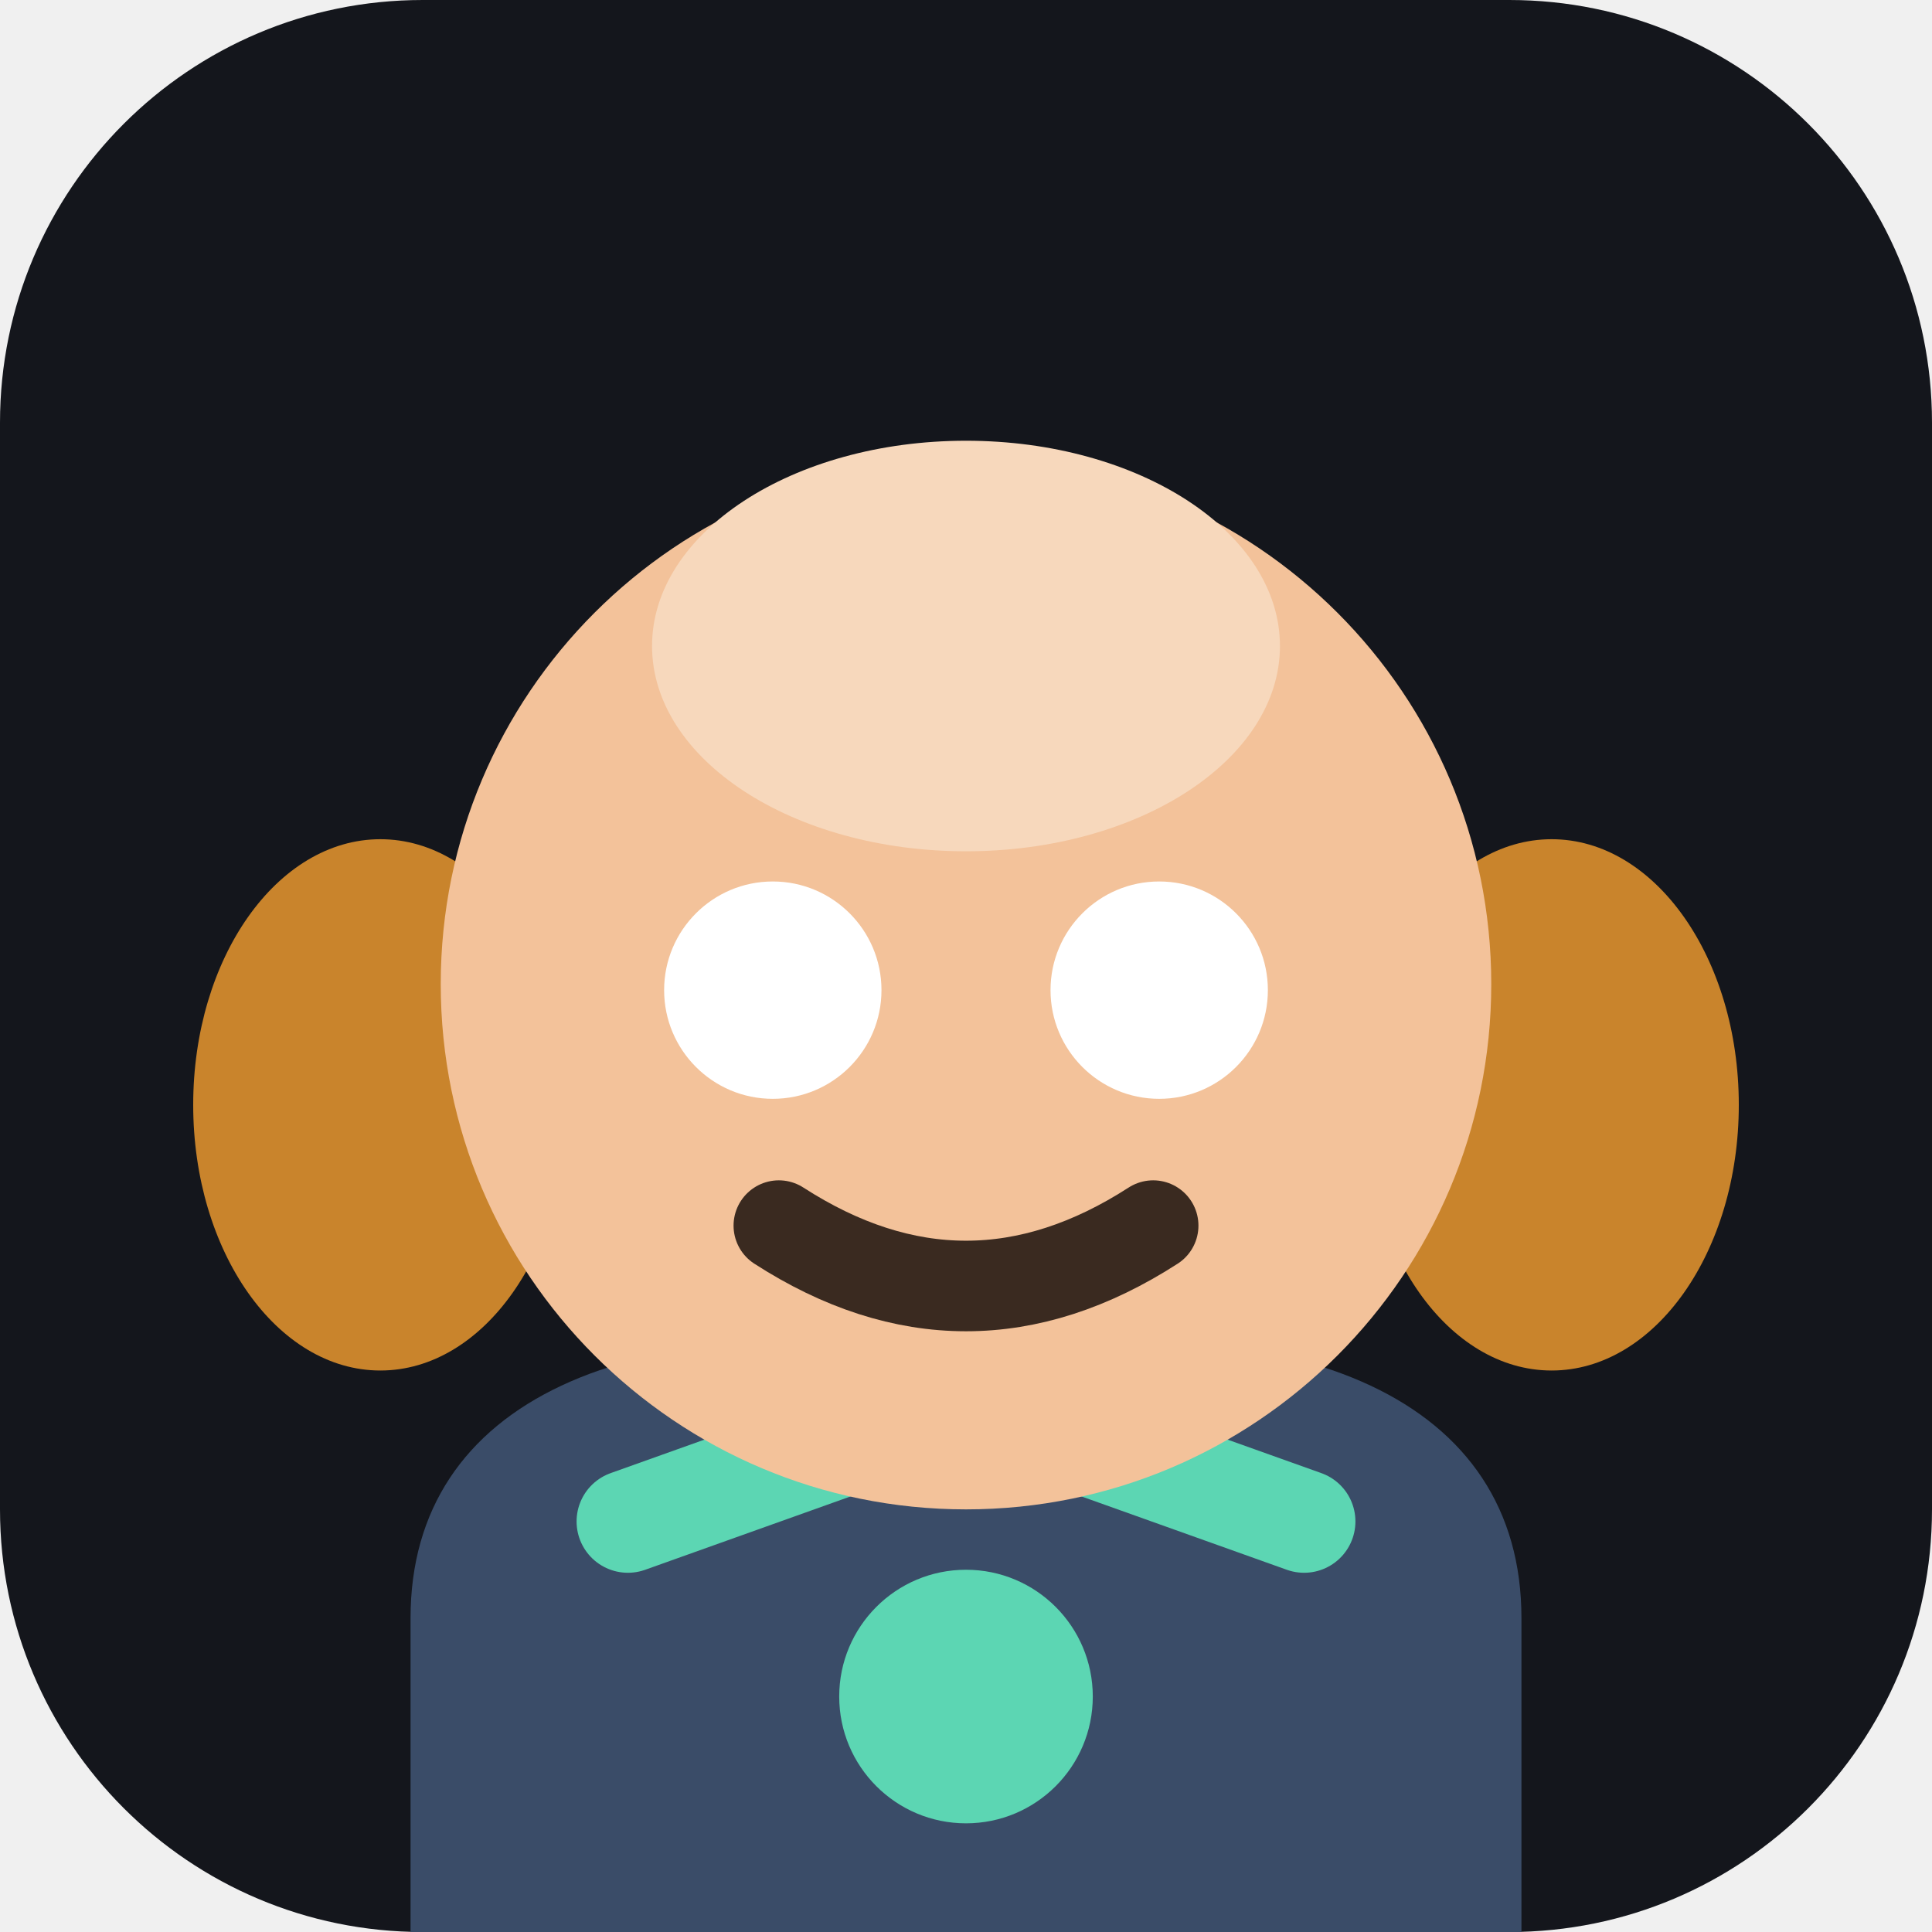
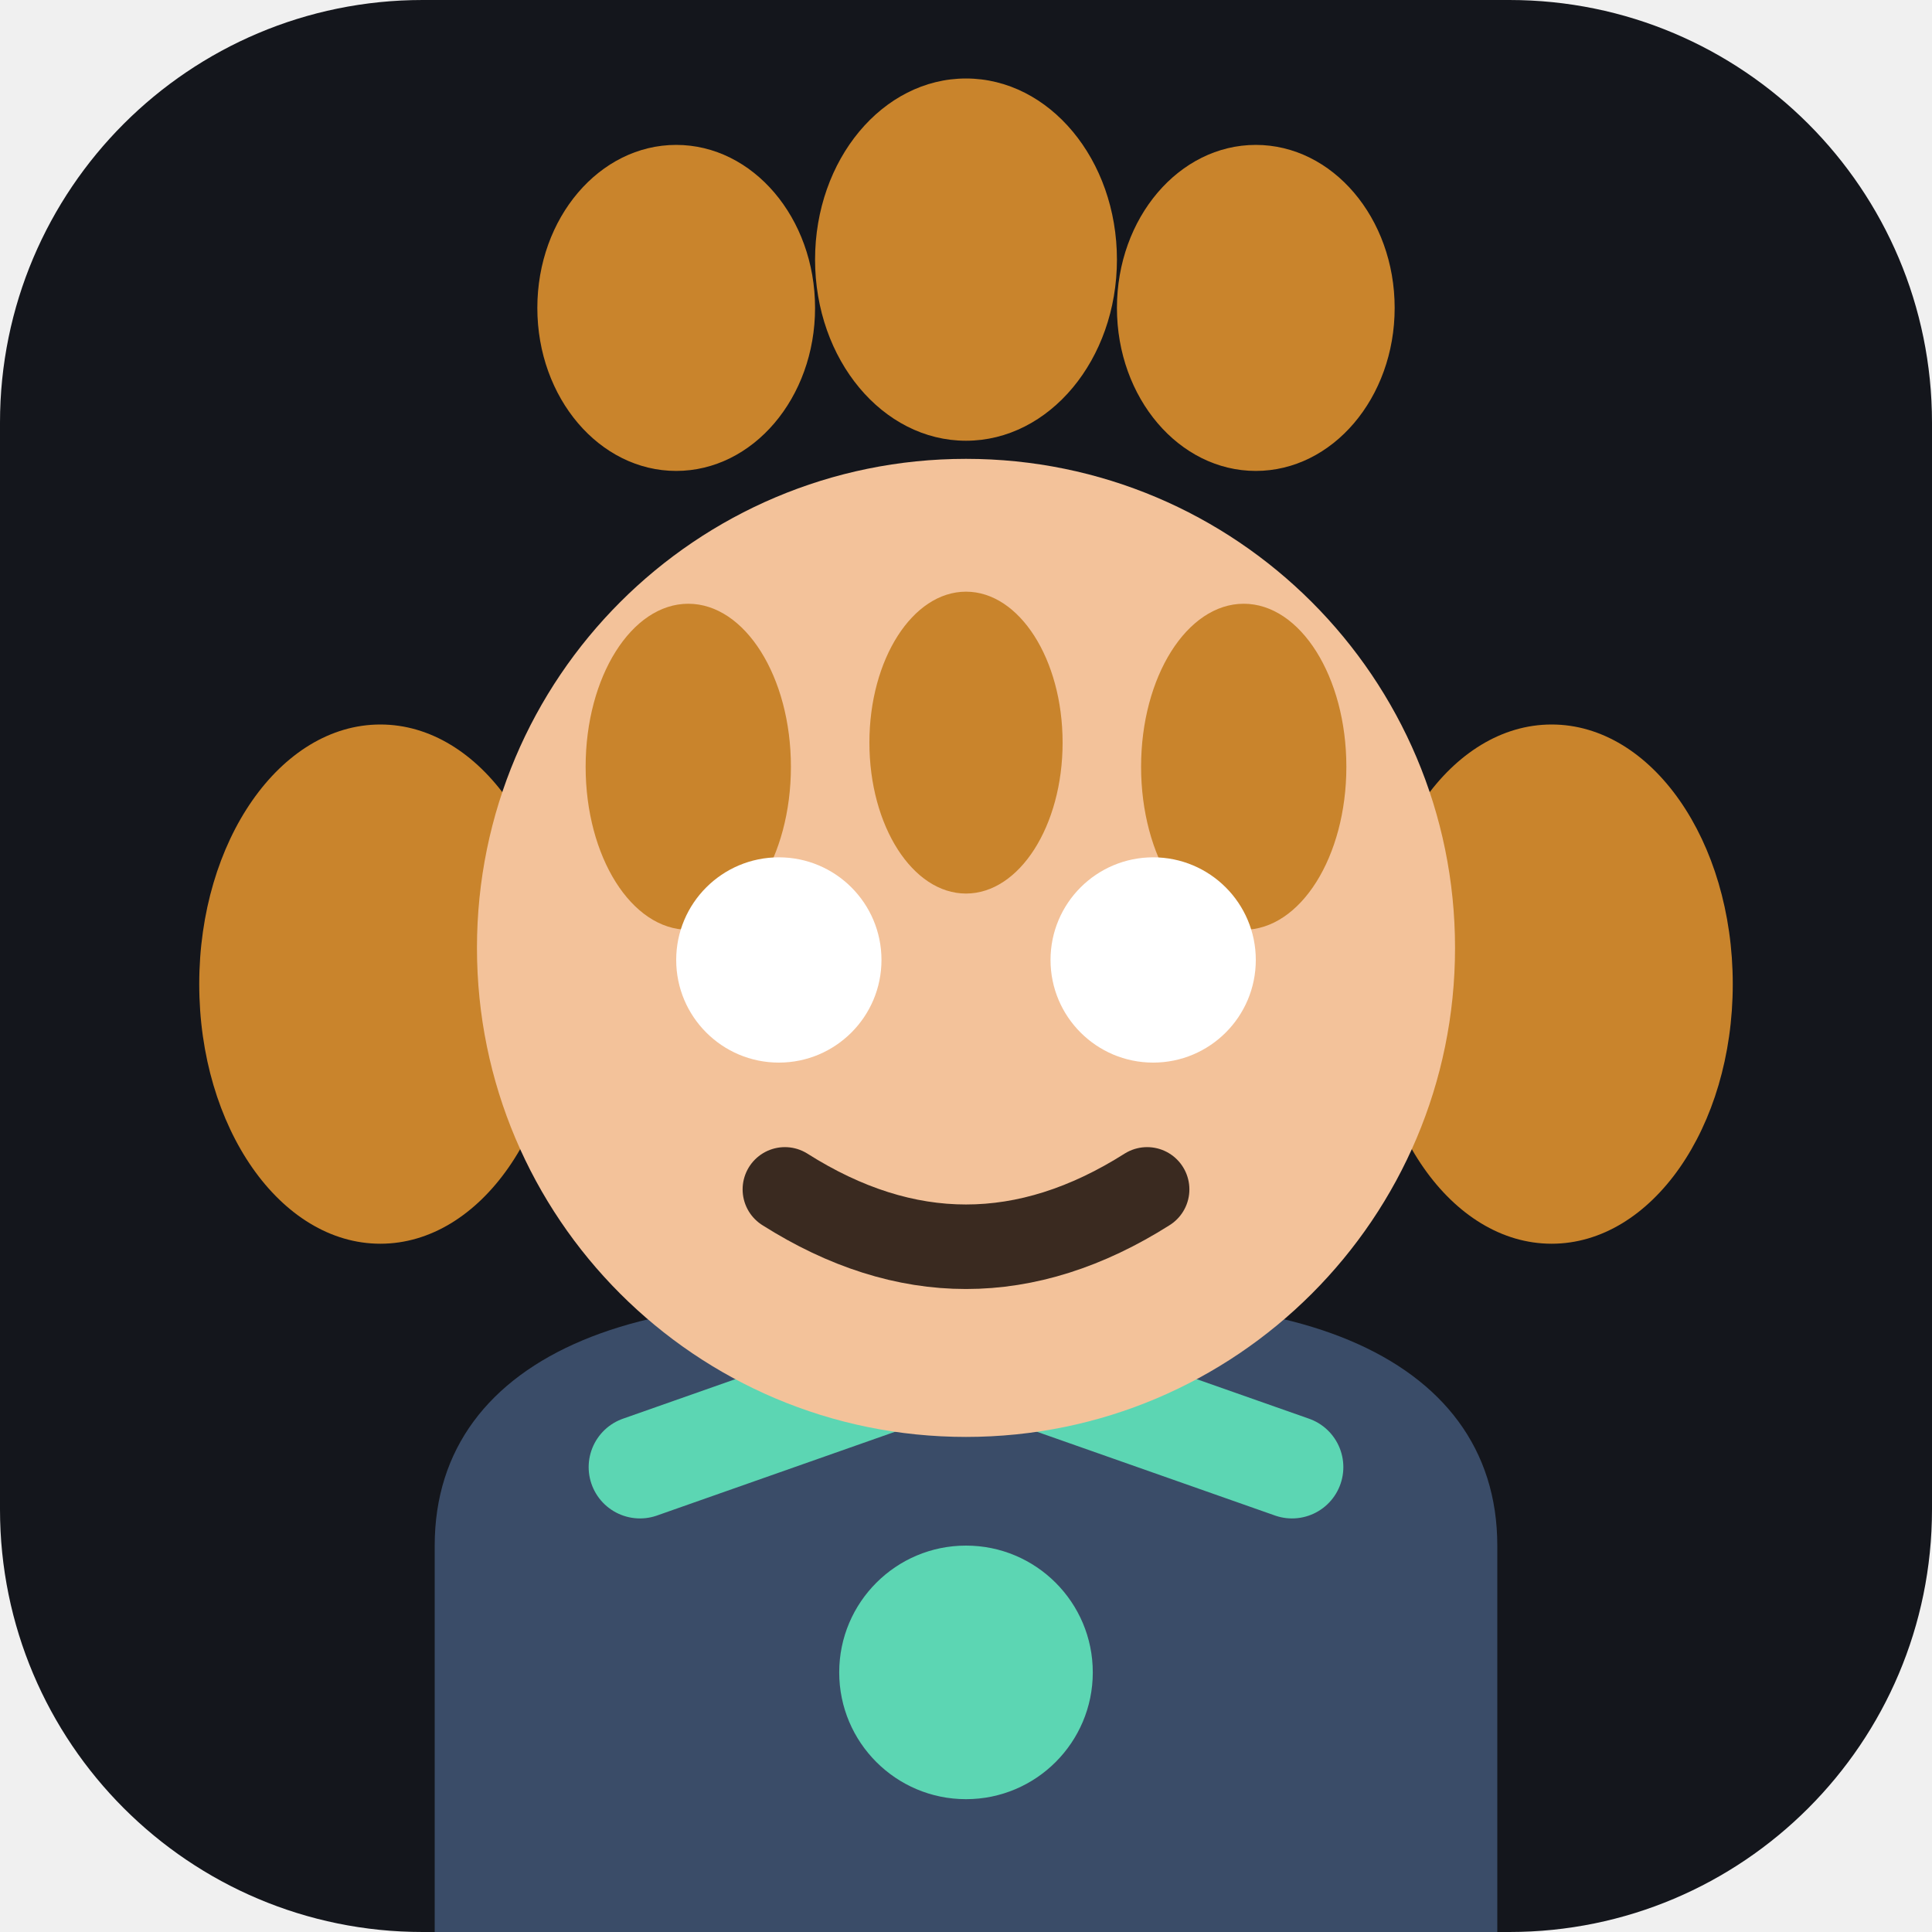
<svg xmlns="http://www.w3.org/2000/svg" viewBox="0 0 16 16">
  <rect width="16" height="16" rx="3.5" fill="#14161c" />
-   <path fill="#3a4c68" d="M3.4 13.4C3.4 11.6 5.2 10.8 8 11.2 10.8 10.8 12.6 11.6 12.6 13.4V16H3.4z" />
-   <path d="M5.2 12.6 L8 11.6 L10.8 12.6" fill="none" stroke="#5CD6B3" stroke-width=".85" stroke-linecap="round" />
-   <circle cx="8" cy="14.05" r="1.05" fill="#5CD6B3" />
-   <ellipse cx="3.15" cy="9.15" rx="1.55" ry="2.2" fill="#c9842c" />
-   <ellipse cx="12.85" cy="9.15" rx="1.55" ry="2.2" fill="#c9842c" />
-   <circle cx="8" cy="8.15" r="4.35" fill="#f3c29a" />
-   <ellipse cx="8" cy="5.35" rx="2.6" ry="1.7" fill="#f7d8bc" />
-   <circle cx="6.4" cy="8.2" r=".9" fill="#fff" />
-   <circle cx="9.6" cy="8.2" r=".9" fill="#fff" />
-   <path d="M6.45 10.15 Q8 11.15 9.55 10.15" fill="none" stroke="#3a2a20" stroke-width=".75" stroke-linecap="round" />
+   <path fill="#3a4c68" d="M3.6 12.8C3.6 11.2 5.4 10.5 8 10.9 10.6 10.5 12.4 11.2 12.4 12.8V16H3.6z" />
+   <path d="M5.3 12.15 L8 11.2 L10.7 12.15" fill="none" stroke="#5CD6B3" stroke-width=".85" stroke-linecap="round" />
+   <circle cx="8" cy="13.85" r="1.05" fill="#5CD6B3" />
+   <ellipse cx="5.6" cy="2.55" rx="1.15" ry="1.35" fill="#c9842c" />
+   <ellipse cx="8" cy="2.15" rx="1.25" ry="1.5" fill="#c9842c" />
+   <ellipse cx="10.4" cy="2.55" rx="1.15" ry="1.35" fill="#c9842c" />
+   <ellipse cx="3.15" cy="8.15" rx="1.5" ry="2.15" fill="#c9842c" />
+   <ellipse cx="12.85" cy="8.15" rx="1.5" ry="2.15" fill="#c9842c" />
+   <circle cx="8" cy="7.85" r="4.05" fill="#f3c29a" />
+   <ellipse cx="5.7" cy="6.35" rx=".85" ry="1.35" fill="#c9842c" />
+   <ellipse cx="8" cy="6.15" rx=".8" ry="1.25" fill="#c9842c" />
+   <ellipse cx="10.3" cy="6.35" rx=".85" ry="1.35" fill="#c9842c" />
+   <circle cx="6.45" cy="7.95" r=".85" fill="#fff" />
+   <circle cx="9.55" cy="7.95" r=".85" fill="#fff" />
+   <path d="M6.5 9.85 Q8 10.8 9.5 9.85" fill="none" stroke="#3a2a20" stroke-width=".7" stroke-linecap="round" />
</svg>
